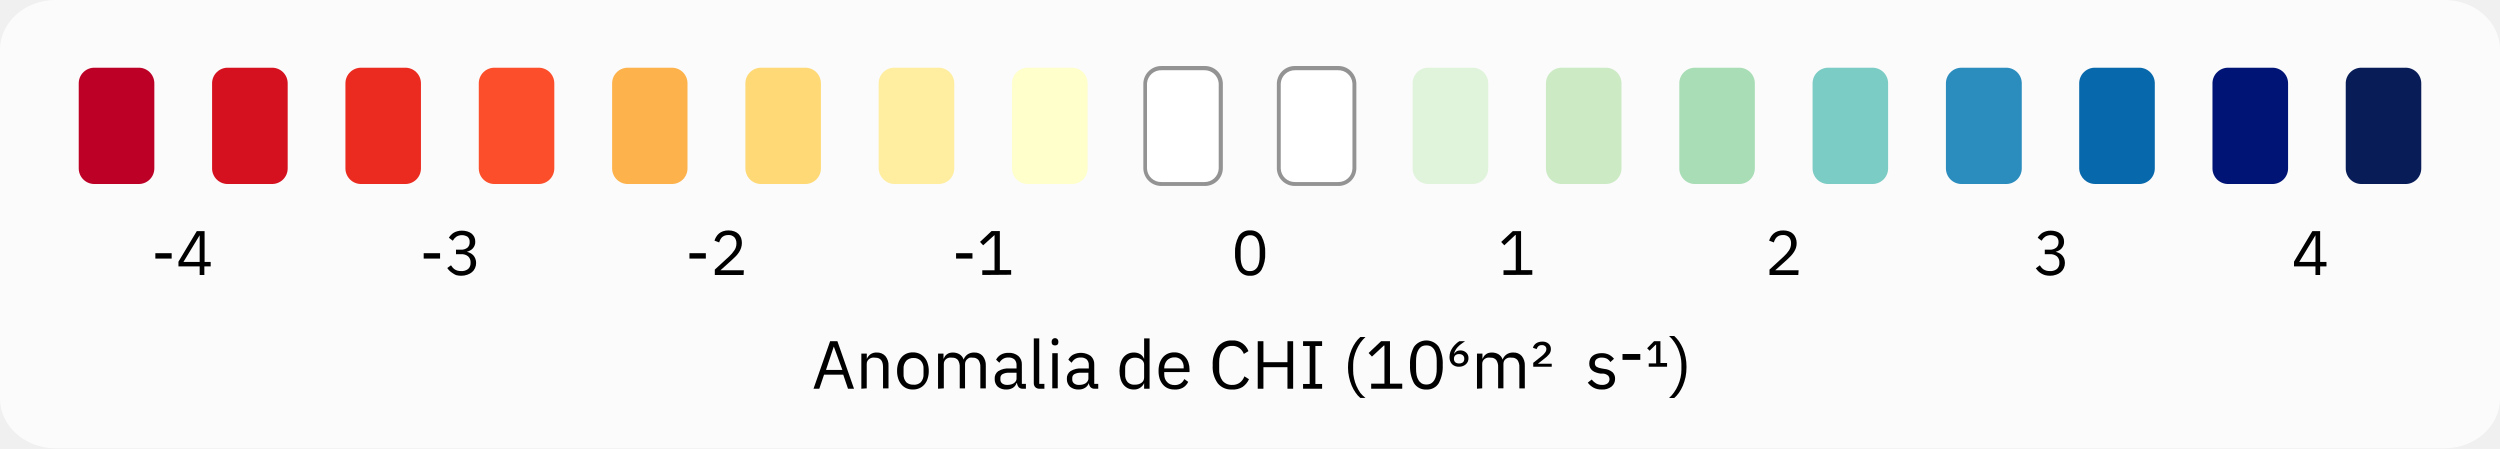
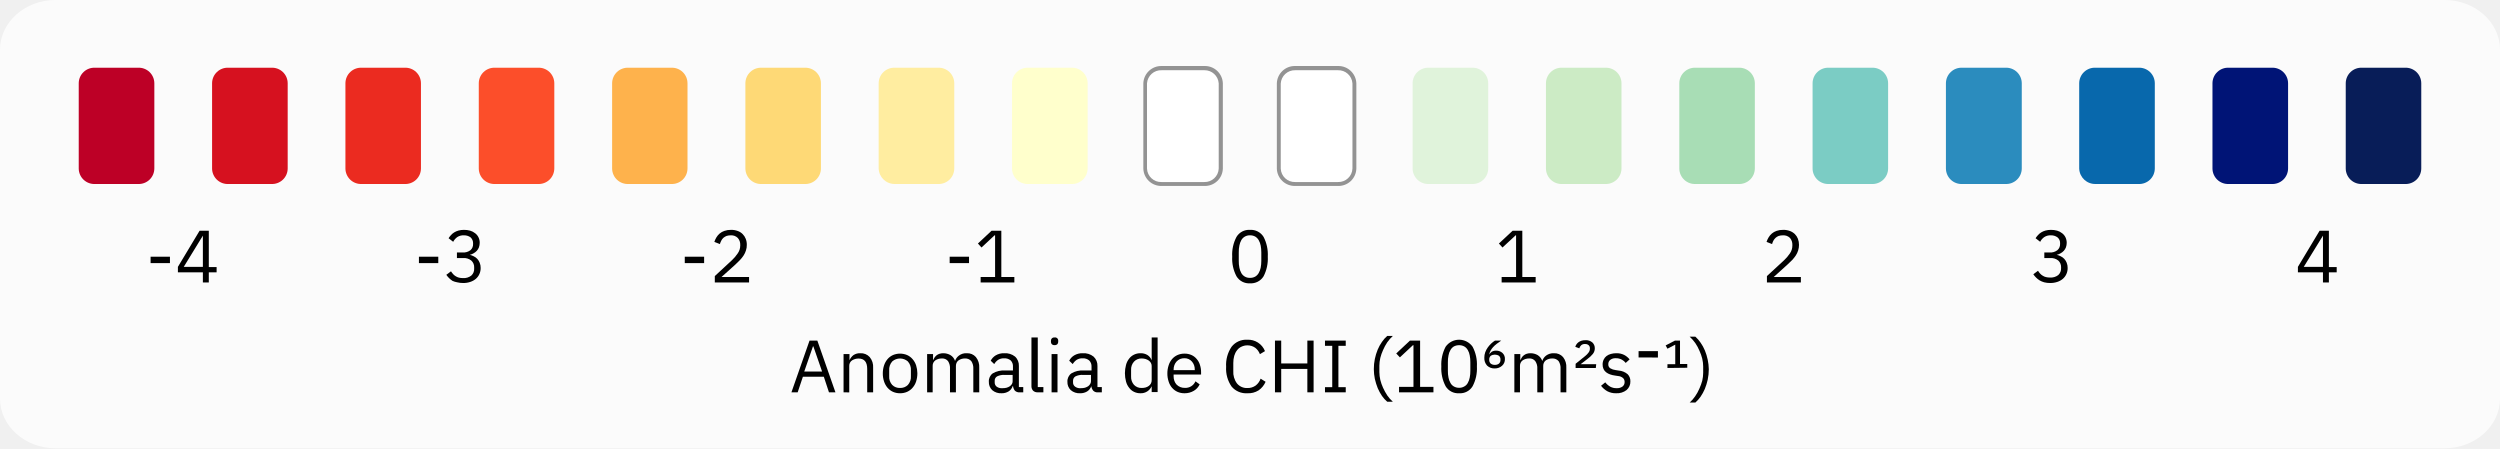
<svg xmlns="http://www.w3.org/2000/svg" id="Camada_1" data-name="Camada 1" viewBox="0 0 320.4 57.45">
-   <g style="opacity: 0.75">
-     <path d="M0,6.38C0,2.86,3.19,0,7.12,0H313.28c3.94,0,7.12,2.86,7.12,6.38V51.07c0,3.52-3.18,6.38-7.12,6.38H7.12C3.19,57.45,0,54.59,0,51.07Z" style="fill: #fff" />
+   <defs>
+     <style>.cls-1{opacity:0.75;}.cls-2{fill:#fff;}.cls-3{fill:#939393;}.cls-4{fill:#eb2b20;}.cls-5{fill:#d6111f;}.cls-6{fill:#bd0026;}.cls-7{fill:#0868ac;}.cls-8{fill:#001476;}.cls-9{fill:#081d58;}.cls-10{fill:#2b8cbe;}.cls-11{fill:#7bccc4;}.cls-12{fill:#a8ddb5;}.cls-13{fill:#ccebc5;}.cls-14{fill:#e0f3db;}.cls-15{fill:#ffc;}.cls-16{fill:#ffeda0;}.cls-17{fill:#fed976;}.cls-18{fill:#feb24c;}.cls-19{fill:#fc4e2a;}</style>
+   </defs>
+   <g class="cls-1">
+     <path class="cls-2" d="M0,6.38C0,2.86,3.19,0,7.12,0H313.28c3.94,0,7.12,2.86,7.12,6.38V51.07c0,3.52-3.18,6.38-7.12,6.38H7.12C3.19,57.45,0,54.59,0,51.07Z" />
  </g>
-   <g>
-     <path d="M54.3,33.14v-.69h2.1v.69Z" />
-     <path d="M59.05,32a1.26,1.26,0,0,0,.86-.26.88.88,0,0,0,.28-.67V31a.81.81,0,0,0-.27-.66,1.37,1.37,0,0,0-1.44,0,1.59,1.59,0,0,0-.45.51l-.5-.38a2,2,0,0,1,.25-.34,1.67,1.67,0,0,1,.82-.49,1.9,1.9,0,0,1,.6-.08,2.41,2.41,0,0,1,.67.09,1.66,1.66,0,0,1,.55.27,1.39,1.39,0,0,1,.36.44,1.33,1.33,0,0,1,.13.61,1.23,1.23,0,0,1-.31.86,1.17,1.17,0,0,1-.35.27,1.54,1.54,0,0,1-.42.17v0a2.32,2.32,0,0,1,.44.16,1.49,1.49,0,0,1,.38.28,1.29,1.29,0,0,1,.26.42,1.48,1.48,0,0,1,.11.57,1.59,1.59,0,0,1-.14.66,1.43,1.43,0,0,1-.39.52,1.82,1.82,0,0,1-.6.33,2.2,2.2,0,0,1-.78.13,2.57,2.57,0,0,1-.65-.08A2.2,2.2,0,0,1,58,35a2,2,0,0,1-.39-.3,2.34,2.34,0,0,1-.29-.35L57.8,34a2.26,2.26,0,0,0,.23.31,1.49,1.49,0,0,0,.27.23,1.6,1.6,0,0,0,.35.15,2,2,0,0,0,.45.05,1.31,1.31,0,0,0,.9-.27,1,1,0,0,0,.31-.77v-.07a1,1,0,0,0-.31-.77,1.26,1.26,0,0,0-.9-.28h-.66V32Z" />
-   </g>
-   <g>
-     <path d="M19.91,33.14v-.69H22v.69Z" />
-     <path d="M25.59,35.24v-1.1H22.87v-.6l2.35-3.92h1v3.95H27v.57h-.81v1.1Zm-2.08-1.67h2.08V30.15h0Z" />
-   </g>
-   <g>
-     <path d="M88.36,33.14v-.69h2.1v.69Z" />
-     <path d="M95.3,35.24H91.61v-.69l1.84-1.69a4.28,4.28,0,0,0,.66-.77,1.51,1.51,0,0,0,.27-.82v-.1a1.13,1.13,0,0,0-.26-.76,1,1,0,0,0-.78-.29,1.52,1.52,0,0,0-.45.07,1.27,1.27,0,0,0-.34.2,1.19,1.19,0,0,0-.23.31,2,2,0,0,0-.15.37l-.6-.23a1.94,1.94,0,0,1,.22-.49,1.57,1.57,0,0,1,.35-.42,1.63,1.63,0,0,1,.52-.29,1.93,1.93,0,0,1,.71-.11,2.07,2.07,0,0,1,.73.12,1.45,1.45,0,0,1,.54.33,1.51,1.51,0,0,1,.34.52,2.07,2.07,0,0,1,0,1.27,2.57,2.57,0,0,1-.25.53,3.56,3.56,0,0,1-.39.5c-.16.16-.32.32-.5.48l-1.51,1.36h3Z" />
-   </g>
-   <g>
-     <path d="M122.53,33.14v-.69h2.1v.69Z" />
-     <path d="M125.89,35.24v-.6h1.57V30.12h0L126,31.44,125.6,31l1.48-1.39h1.06v5h1.45v.6Z" />
-   </g>
-   <path d="M160.21,35.34a1.57,1.57,0,0,1-1.46-.77,4.12,4.12,0,0,1-.47-2.14,4.12,4.12,0,0,1,.47-2.14,1.56,1.56,0,0,1,1.46-.76,1.59,1.59,0,0,1,1.47.76,4.12,4.12,0,0,1,.47,2.14,4.12,4.12,0,0,1-.47,2.14A1.6,1.6,0,0,1,160.21,35.34Zm0-.6a1,1,0,0,0,.57-.14,1.15,1.15,0,0,0,.38-.38,2.27,2.27,0,0,0,.21-.59,4.14,4.14,0,0,0,.07-.74V32a4.14,4.14,0,0,0-.07-.74,2.27,2.27,0,0,0-.21-.59,1,1,0,0,0-.95-.52,1.11,1.11,0,0,0-.56.14,1.15,1.15,0,0,0-.38.38,2,2,0,0,0-.21.59A3.38,3.38,0,0,0,159,32v.92a3.38,3.38,0,0,0,.07.74,2,2,0,0,0,.21.59,1.15,1.15,0,0,0,.38.38A1,1,0,0,0,160.21,34.74Z" />
-   <path d="M192.69,35.24v-.6h1.57V30.12h-.06l-1.41,1.32-.4-.43,1.49-1.39h1.06v5h1.44v.6Z" />
-   <path d="M230.47,35.24h-3.69v-.69l1.84-1.69a4.28,4.28,0,0,0,.66-.77,1.58,1.58,0,0,0,.26-.82v-.1a1.08,1.08,0,0,0-.26-.76,1,1,0,0,0-.78-.29,1.52,1.52,0,0,0-.45.07,1.08,1.08,0,0,0-.33.2,1,1,0,0,0-.23.31,1.2,1.2,0,0,0-.15.37l-.61-.23a3.06,3.06,0,0,1,.22-.49,1.82,1.82,0,0,1,.36-.42,1.58,1.58,0,0,1,.51-.29,2,2,0,0,1,.72-.11,2.11,2.11,0,0,1,.73.12,1.38,1.38,0,0,1,.87.85,1.76,1.76,0,0,1,.12.66,2,2,0,0,1-.09.61,2.61,2.61,0,0,1-.26.53,3.56,3.56,0,0,1-.39.5c-.15.16-.32.32-.49.48l-1.52,1.36h3Z" />
-   <path d="M262.67,32a1.26,1.26,0,0,0,.86-.26.88.88,0,0,0,.29-.67V31a.82.82,0,0,0-.28-.66,1.37,1.37,0,0,0-1.44,0,1.59,1.59,0,0,0-.45.51l-.5-.38a2,2,0,0,1,.26-.34,1.62,1.62,0,0,1,.34-.29,2,2,0,0,1,.47-.2,1.92,1.92,0,0,1,.61-.08,2.39,2.39,0,0,1,.66.09,1.66,1.66,0,0,1,.55.27,1.39,1.39,0,0,1,.36.44,1.33,1.33,0,0,1,.13.61,1.23,1.23,0,0,1-.31.86,1.27,1.27,0,0,1-.34.27,1.75,1.75,0,0,1-.43.17v0a2.32,2.32,0,0,1,.44.16,1.49,1.49,0,0,1,.38.28,1.51,1.51,0,0,1,.27.42,1.7,1.7,0,0,1,.1.57,1.59,1.59,0,0,1-.14.66,1.43,1.43,0,0,1-.39.52,1.73,1.73,0,0,1-.6.33,2.2,2.2,0,0,1-.78.13,2.57,2.57,0,0,1-.65-.08,2.2,2.2,0,0,1-.49-.22,2,2,0,0,1-.39-.3,3.17,3.17,0,0,1-.29-.35l.51-.39a2.26,2.26,0,0,0,.23.31,1.49,1.49,0,0,0,.27.23,1.84,1.84,0,0,0,.35.15,2,2,0,0,0,.45.05,1.31,1.31,0,0,0,.9-.27,1,1,0,0,0,.31-.77v-.07a1,1,0,0,0-.31-.77,1.26,1.26,0,0,0-.9-.28h-.66V32Z" />
-   <path d="M296.75,35.24v-1.1H294v-.6l2.35-3.92h1v3.95h.81v.57h-.81v1.1Zm-2.08-1.67h2.08V30.15h0Z" />
-   <g>
-     <path d="M166,23.58h5.47a2,2,0,0,0,2.11-2V10.68a2,2,0,0,0-2.11-2H166a2,2,0,0,0-2.11,2V21.61A2,2,0,0,0,166,23.58Z" style="fill: #fff" />
-     <path d="M171.45,23.83H166a2.29,2.29,0,0,1-2.36-2.22V10.68A2.3,2.3,0,0,1,166,8.46h5.47a2.3,2.3,0,0,1,2.36,2.22V21.61A2.29,2.29,0,0,1,171.45,23.83ZM166,9a1.81,1.81,0,0,0-1.86,1.72V21.61A1.8,1.8,0,0,0,166,23.33h5.47a1.8,1.8,0,0,0,1.86-1.72V10.68A1.81,1.81,0,0,0,171.45,9Z" style="fill: #939393" />
-   </g>
-   <path d="M46.38,23.58h5.46a2,2,0,0,0,2.11-2V10.68a2,2,0,0,0-2.11-2H46.38a2,2,0,0,0-2.11,2V21.61A2,2,0,0,0,46.38,23.58Z" style="fill: #eb2b20" />
-   <path d="M29.29,23.58h5.47a2,2,0,0,0,2.11-2V10.68a2,2,0,0,0-2.11-2H29.29a2,2,0,0,0-2.11,2V21.61A2,2,0,0,0,29.29,23.58Z" style="fill: #d6111f" />
-   <path d="M12.2,23.58h5.47a2,2,0,0,0,2.11-2V10.68a2,2,0,0,0-2.11-2H12.2a2,2,0,0,0-2.11,2V21.61A2,2,0,0,0,12.2,23.58Z" style="fill: #bd0026" />
-   <path d="M268.58,23.58h5.47a2,2,0,0,0,2.11-2V10.68a2,2,0,0,0-2.11-2h-5.47a2,2,0,0,0-2.11,2V21.61A2.05,2.05,0,0,0,268.58,23.58Z" style="fill: #0868ac" />
-   <path d="M285.66,23.58h5.47a2,2,0,0,0,2.11-2V10.68a2,2,0,0,0-2.11-2h-5.47a2,2,0,0,0-2.11,2V21.61A2,2,0,0,0,285.66,23.58Z" style="fill: #001476" />
-   <path d="M302.74,23.58h5.46a2,2,0,0,0,2.11-2V10.68a2,2,0,0,0-2.11-2h-5.46a2,2,0,0,0-2.11,2V21.61A2,2,0,0,0,302.74,23.58Z" style="fill: #081d58" />
-   <path d="M251.5,23.58H257a2,2,0,0,0,2.11-2V10.68a2,2,0,0,0-2.11-2H251.5a2,2,0,0,0-2.11,2V21.61A2,2,0,0,0,251.5,23.58Z" style="fill: #2b8cbe" />
-   <path d="M234.41,23.58h5.46a2,2,0,0,0,2.11-2V10.68a2,2,0,0,0-2.11-2h-5.46a2,2,0,0,0-2.11,2V21.61A2,2,0,0,0,234.41,23.58Z" style="fill: #7bccc4" />
-   <path d="M217.33,23.58h5.46a2,2,0,0,0,2.11-2V10.68a2,2,0,0,0-2.11-2h-5.46a2,2,0,0,0-2.11,2V21.61A2,2,0,0,0,217.33,23.58Z" style="fill: #a8ddb5" />
-   <path d="M200.24,23.58h5.47a2,2,0,0,0,2.1-2V10.68a2,2,0,0,0-2.1-2h-5.47a2,2,0,0,0-2.11,2V21.61A2,2,0,0,0,200.24,23.58Z" style="fill: #ccebc5" />
-   <path d="M183.15,23.58h5.47a2,2,0,0,0,2.11-2V10.68a2,2,0,0,0-2.11-2h-5.47a2,2,0,0,0-2.11,2V21.61A2,2,0,0,0,183.15,23.58Z" style="fill: #e0f3db" />
-   <g>
-     <path d="M148.89,23.58h5.47a2,2,0,0,0,2.11-2V10.68a2,2,0,0,0-2.11-2h-5.47a2,2,0,0,0-2.11,2V21.61A2.05,2.05,0,0,0,148.89,23.58Z" style="fill: #fff" />
-     <path d="M154.36,23.83h-5.47a2.29,2.29,0,0,1-2.36-2.22V10.68a2.3,2.3,0,0,1,2.36-2.22h5.47a2.3,2.3,0,0,1,2.36,2.22V21.61A2.29,2.29,0,0,1,154.36,23.83ZM148.89,9A1.81,1.81,0,0,0,147,10.68V21.61a1.8,1.8,0,0,0,1.86,1.72h5.47a1.8,1.8,0,0,0,1.86-1.72V10.68A1.81,1.81,0,0,0,154.36,9Z" style="fill: #939393" />
-   </g>
-   <path d="M131.81,23.58h5.47a2,2,0,0,0,2.11-2V10.68a2,2,0,0,0-2.11-2h-5.47a2,2,0,0,0-2.11,2V21.61A2,2,0,0,0,131.81,23.58Z" style="fill: #ffc" />
-   <path d="M114.72,23.58h5.47a2,2,0,0,0,2.11-2V10.68a2,2,0,0,0-2.11-2h-5.47a2,2,0,0,0-2.11,2V21.61A2.05,2.05,0,0,0,114.72,23.58Z" style="fill: #ffeda0" />
-   <path d="M97.63,23.58h5.47a2,2,0,0,0,2.11-2V10.68a2,2,0,0,0-2.11-2H97.63a2,2,0,0,0-2.1,2V21.61A2,2,0,0,0,97.63,23.58Z" style="fill: #fed976" />
-   <path d="M80.55,23.58H86a2,2,0,0,0,2.11-2V10.68a2,2,0,0,0-2.11-2H80.55a2,2,0,0,0-2.1,2V21.61A2,2,0,0,0,80.55,23.58Z" style="fill: #feb24c" />
-   <path d="M63.47,23.58h5.46a2,2,0,0,0,2.11-2V10.68a2,2,0,0,0-2.11-2H63.47a2,2,0,0,0-2.11,2V21.61A2,2,0,0,0,63.47,23.58Z" style="fill: #fc4e2a" />
-   <g>
-     <path d="M108.68,49.82l-.61-1.8h-2.46l-.61,1.8h-.74l2.13-6.09h.93l2.13,6.09Zm-1.82-5.41h0l-1,3h2.1Z" />
-     <path d="M110.39,49.82v-4.5h.7V46h0a1.49,1.49,0,0,1,.47-.6,1.31,1.31,0,0,1,.8-.22,1.42,1.42,0,0,1,1.11.45,1.8,1.8,0,0,1,.4,1.26v2.89h-.7V47.05c0-.81-.34-1.21-1-1.21a1.33,1.33,0,0,0-.4,0,1,1,0,0,0-.35.15.8.8,0,0,0-.25.27.79.79,0,0,0-.09.38v3.13Z" />
-     <path d="M117,49.92a2,2,0,0,1-.83-.16,1.77,1.77,0,0,1-.64-.48,2.12,2.12,0,0,1-.41-.74,3,3,0,0,1-.15-1,3,3,0,0,1,.15-1,2.12,2.12,0,0,1,.41-.74,1.77,1.77,0,0,1,.64-.48,2,2,0,0,1,.83-.16,2,2,0,0,1,.82.16,1.81,1.81,0,0,1,.65.48,2,2,0,0,1,.41.74,3,3,0,0,1,.15,1,3,3,0,0,1-.15,1,2,2,0,0,1-.41.74,1.81,1.81,0,0,1-.65.48A2,2,0,0,1,117,49.92Zm0-.62A1.25,1.25,0,0,0,118,49a1.44,1.44,0,0,0,.36-1.07v-.64a1.44,1.44,0,0,0-.36-1.07,1.25,1.25,0,0,0-.92-.34,1.26,1.26,0,0,0-.92.34,1.44,1.44,0,0,0-.36,1.07v.64a1.44,1.44,0,0,0,.36,1.07A1.26,1.26,0,0,0,117,49.3Z" />
-     <path d="M120.22,49.82v-4.5h.7V46h0a3.24,3.24,0,0,1,.17-.32,1,1,0,0,1,.25-.26,1,1,0,0,1,.33-.18,1.56,1.56,0,0,1,.46-.06,1.67,1.67,0,0,1,.82.21,1.25,1.25,0,0,1,.55.69h0a1.39,1.39,0,0,1,.46-.63,1.41,1.41,0,0,1,.91-.27,1.35,1.35,0,0,1,1.08.45,1.85,1.85,0,0,1,.39,1.26v2.89h-.7V47.05a1.47,1.47,0,0,0-.24-.91.88.88,0,0,0-.75-.3,1.23,1.23,0,0,0-.39,0A1,1,0,0,0,124,46a.74.74,0,0,0-.23.27.79.79,0,0,0-.09.38v3.13H123V47.05a1.55,1.55,0,0,0-.23-.91.89.89,0,0,0-.74-.3,1.33,1.33,0,0,0-.4,0,1,1,0,0,0-.34.15.88.88,0,0,0-.24.27.79.79,0,0,0-.09.38v3.13Z" />
-     <path d="M131.1,49.82a.68.68,0,0,1-.56-.21,1.06,1.06,0,0,1-.21-.52h-.05a1.09,1.09,0,0,1-.48.62,1.53,1.53,0,0,1-.81.21,1.62,1.62,0,0,1-1.12-.36,1.32,1.32,0,0,1-.39-1,1.12,1.12,0,0,1,.46-1,2.48,2.48,0,0,1,1.46-.34h.88V46.8a1,1,0,0,0-.26-.73,1.1,1.1,0,0,0-.8-.25,1.21,1.21,0,0,0-.68.18,1.36,1.36,0,0,0-.46.49l-.42-.39a1.58,1.58,0,0,1,.58-.63,1.88,1.88,0,0,1,1-.25,1.84,1.84,0,0,1,1.27.4,1.39,1.39,0,0,1,.45,1.11V49.2h.52v.62Zm-2-.49a1.86,1.86,0,0,0,.48-.06,1.26,1.26,0,0,0,.37-.17.91.91,0,0,0,.25-.27.57.57,0,0,0,.08-.32v-.74h-.92a1.68,1.68,0,0,0-.88.18.55.55,0,0,0-.27.5v.18a.61.61,0,0,0,.24.52A1.07,1.07,0,0,0,129.1,49.33Z" />
-     <path d="M133.23,49.82a.73.73,0,0,1-.55-.2.74.74,0,0,1-.19-.52V43.37h.7V49.2h.66v.62Z" />
-     <path d="M135.21,44.27a.45.45,0,0,1-.33-.11.46.46,0,0,1-.1-.29v-.11a.43.43,0,1,1,.86,0v.11a.46.46,0,0,1-.1.29A.45.45,0,0,1,135.21,44.27Zm-.35,1h.7v4.5h-.7Z" />
-     <path d="M140.31,49.82a.68.68,0,0,1-.56-.21,1,1,0,0,1-.21-.52h0a1.1,1.1,0,0,1-.49.62,1.48,1.48,0,0,1-.81.21,1.61,1.61,0,0,1-1.11-.36,1.32,1.32,0,0,1-.4-1,1.13,1.13,0,0,1,.47-1,2.46,2.46,0,0,1,1.45-.34h.89V46.8a1,1,0,0,0-.26-.73,1.1,1.1,0,0,0-.8-.25,1.24,1.24,0,0,0-.69.18,1.42,1.42,0,0,0-.45.49l-.42-.39a1.51,1.51,0,0,1,.58-.63,2.21,2.21,0,0,1,2.29.15,1.39,1.39,0,0,1,.45,1.11V49.2h.51v.62Zm-2-.49a1.86,1.86,0,0,0,.48-.06,1.26,1.26,0,0,0,.37-.17.87.87,0,0,0,.24-.27.57.57,0,0,0,.09-.32v-.74h-.92a1.65,1.65,0,0,0-.88.18.55.55,0,0,0-.27.5v.18a.61.61,0,0,0,.24.52A1,1,0,0,0,138.31,49.33Z" />
-     <path d="M146.63,49.1h0a1.38,1.38,0,0,1-1.32.82,1.73,1.73,0,0,1-.76-.16,1.74,1.74,0,0,1-.58-.47,2.13,2.13,0,0,1-.36-.74,3.76,3.76,0,0,1,0-2,2.13,2.13,0,0,1,.36-.74,1.74,1.74,0,0,1,.58-.47,1.73,1.73,0,0,1,.76-.16,1.52,1.52,0,0,1,.81.2,1.27,1.27,0,0,1,.51.62h0V43.37h.7v6.45h-.7Zm-1.16.2a1.63,1.63,0,0,0,.45-.06,1.06,1.06,0,0,0,.37-.18.75.75,0,0,0,.25-.28.87.87,0,0,0,.09-.4V46.7a.67.67,0,0,0-.09-.34.83.83,0,0,0-.25-.28,1.28,1.28,0,0,0-.37-.18,1.63,1.63,0,0,0-.45-.06,1.2,1.2,0,0,0-.93.37,1.38,1.38,0,0,0-.34,1V48a1.35,1.35,0,0,0,.34,1A1.2,1.2,0,0,0,145.47,49.3Z" />
-     <path d="M150.5,49.92a2,2,0,0,1-.83-.16,1.77,1.77,0,0,1-.64-.48,2.29,2.29,0,0,1-.41-.74,3.24,3.24,0,0,1-.14-1,3.29,3.29,0,0,1,.14-1,2.29,2.29,0,0,1,.41-.74,1.77,1.77,0,0,1,.64-.48,2,2,0,0,1,.83-.16,1.86,1.86,0,0,1,.81.16,1.64,1.64,0,0,1,.61.46,1.94,1.94,0,0,1,.39.69,2.71,2.71,0,0,1,.14.88v.33h-3.24V48a1.51,1.51,0,0,0,.09.53,1.26,1.26,0,0,0,.27.43,1.22,1.22,0,0,0,.41.29,1.48,1.48,0,0,0,.57.1,1.38,1.38,0,0,0,.74-.19,1.33,1.33,0,0,0,.49-.58l.5.36a1.69,1.69,0,0,1-.68.75A2,2,0,0,1,150.5,49.92Zm0-4.12a1.27,1.27,0,0,0-.52.1,1.3,1.3,0,0,0-.41.28,1.34,1.34,0,0,0-.26.43,1.4,1.4,0,0,0-.1.54v.06h2.49v-.09a1.37,1.37,0,0,0-.33-1A1.12,1.12,0,0,0,150.5,45.8Z" />
-     <path d="M157.87,49.92a2.18,2.18,0,0,1-1.8-.79,3.58,3.58,0,0,1-.65-2.32,3.77,3.77,0,0,1,.65-2.36,2.15,2.15,0,0,1,1.8-.82A2.1,2.1,0,0,1,160,45l-.59.36a1.69,1.69,0,0,0-.56-.75,1.5,1.5,0,0,0-.94-.28,1.56,1.56,0,0,0-.7.14,1.35,1.35,0,0,0-.52.43,1.74,1.74,0,0,0-.33.65,2.89,2.89,0,0,0-.11.86v.91a2.29,2.29,0,0,0,.43,1.48,1.51,1.51,0,0,0,1.23.53,1.57,1.57,0,0,0,1-.3,1.73,1.73,0,0,0,.57-.8l.59.37a2.44,2.44,0,0,1-.83,1A2.32,2.32,0,0,1,157.87,49.92Z" />
-     <path d="M165,47.06h-3.08v2.76h-.73V43.73h.73v2.69H165V43.73h.73v6.09H165Z" />
-     <path d="M167,49.82v-.61h.85V44.34H167v-.61h2.44v.61h-.86v4.87h.86v.61Z" />
-     <path d="M172.76,47.1a5.8,5.8,0,0,1,.46-2.3,5,5,0,0,1,.5-.91,3.87,3.87,0,0,1,.62-.7H175a4.79,4.79,0,0,0-.66.75,5.59,5.59,0,0,0-.81,1.85,3.94,3.94,0,0,0-.11.94v.75a3.91,3.91,0,0,0,.11,1,4.71,4.71,0,0,0,.32,1,5.51,5.51,0,0,0,.5.89A4.18,4.18,0,0,0,175,51h-.66a3.13,3.13,0,0,1-.61-.68,4.65,4.65,0,0,1-.5-.91,5.9,5.9,0,0,1-.34-1.1A5.43,5.43,0,0,1,172.76,47.1Z" />
-     <path d="M175.73,49.82v-.65h1.7V44.28h-.07l-1.53,1.42-.43-.46L177,43.73h1.14v5.44h1.57v.65Z" />
-     <path d="M182.81,49.92a1.74,1.74,0,0,1-1.6-.82,4.57,4.57,0,0,1-.5-2.32,4.52,4.52,0,0,1,.5-2.32,1.95,1.95,0,0,1,3.19,0,4.52,4.52,0,0,1,.5,2.32,4.57,4.57,0,0,1-.5,2.32A1.73,1.73,0,0,1,182.81,49.92Zm0-.64a1.2,1.2,0,0,0,.61-.15,1.27,1.27,0,0,0,.41-.42,2.23,2.23,0,0,0,.23-.63,4,4,0,0,0,.07-.81v-1a4.14,4.14,0,0,0-.07-.81,2.23,2.23,0,0,0-.23-.63,1.27,1.27,0,0,0-.41-.42,1.2,1.2,0,0,0-.61-.14,1.21,1.21,0,0,0-.62.14,1.16,1.16,0,0,0-.4.42,2,2,0,0,0-.24.63,5.09,5.09,0,0,0-.07.81v1a4.89,4.89,0,0,0,.07.81,2,2,0,0,0,.24.63,1.16,1.16,0,0,0,.4.42A1.21,1.21,0,0,0,182.81,49.28Z" />
-     <path d="M187,47a1.22,1.22,0,0,1-.91-.33,1.3,1.3,0,0,1-.32-.92,2.08,2.08,0,0,1,.11-.66,2.73,2.73,0,0,1,.3-.56,3,3,0,0,1,.41-.46,2.26,2.26,0,0,1,.44-.34h.73q-.31.21-.54.39a3,3,0,0,0-.41.37,1.81,1.81,0,0,0-.29.41,1.76,1.76,0,0,0-.18.47h0a1.3,1.3,0,0,1,.3-.32.89.89,0,0,1,.52-.14,1.05,1.05,0,0,1,.74.27.91.91,0,0,1,.3.72,1,1,0,0,1-.34.79A1.28,1.28,0,0,1,187,47Zm0-.42a.78.78,0,0,0,.48-.14.56.56,0,0,0,.18-.46v0a.55.55,0,0,0-.18-.45.73.73,0,0,0-.48-.15.71.71,0,0,0-.48.15.55.55,0,0,0-.18.45v0a.56.56,0,0,0,.18.46A.76.76,0,0,0,187,46.58Z" />
-     <path d="M189.29,49.82v-4.5h.7V46h0l.18-.32a1,1,0,0,1,.25-.26,1,1,0,0,1,.33-.18,1.56,1.56,0,0,1,.46-.06,1.67,1.67,0,0,1,.82.21,1.25,1.25,0,0,1,.55.69h0a1.39,1.39,0,0,1,.46-.63,1.41,1.41,0,0,1,.91-.27,1.35,1.35,0,0,1,1.08.45,1.85,1.85,0,0,1,.39,1.26v2.89h-.7V47.05a1.47,1.47,0,0,0-.24-.91.88.88,0,0,0-.75-.3,1.23,1.23,0,0,0-.39,0,1,1,0,0,0-.34.15.88.88,0,0,0-.24.27.92.92,0,0,0-.08.38v3.13H192V47.05a1.47,1.47,0,0,0-.24-.91.86.86,0,0,0-.73-.3,1.33,1.33,0,0,0-.4,0,1,1,0,0,0-.34.15.88.88,0,0,0-.24.27.79.79,0,0,0-.09.38v3.13Z" />
-     <path d="M198.87,47H196.5v-.5l1.14-.91a2.14,2.14,0,0,0,.39-.42.71.71,0,0,0,.15-.44v0a.46.46,0,0,0-.15-.36.57.57,0,0,0-.42-.14.64.64,0,0,0-.46.15,1,1,0,0,0-.22.36l-.47-.17a1,1,0,0,1,.14-.3.94.94,0,0,1,.24-.25,1.08,1.08,0,0,1,.34-.17,1.37,1.37,0,0,1,.47-.07,1.14,1.14,0,0,1,.82.27.88.88,0,0,1,.29.68,1,1,0,0,1-.23.67,3,3,0,0,1-.6.56l-.84.66h1.78Z" />
-     <path d="M205.27,49.92a2.09,2.09,0,0,1-1.05-.24,2.33,2.33,0,0,1-.73-.64l.5-.4a2,2,0,0,0,.58.51,1.54,1.54,0,0,0,.75.18,1.12,1.12,0,0,0,.7-.19.7.7,0,0,0,.08-1,1.12,1.12,0,0,0-.62-.26l-.36,0a2.38,2.38,0,0,1-.57-.14,1.54,1.54,0,0,1-.46-.24,1.15,1.15,0,0,1-.31-.38,1.27,1.27,0,0,1-.1-.54,1.34,1.34,0,0,1,.12-.58,1.2,1.2,0,0,1,.33-.41,1.52,1.52,0,0,1,.51-.25,2.2,2.2,0,0,1,.64-.08,2,2,0,0,1,.92.19,2.05,2.05,0,0,1,.65.53l-.46.42A1.39,1.39,0,0,0,206,46a1.42,1.42,0,0,0-.72-.17,1,1,0,0,0-.66.19.61.61,0,0,0-.22.51.53.53,0,0,0,.22.48,1.71,1.71,0,0,0,.64.21l.35.06a1.84,1.84,0,0,1,1.06.43,1.13,1.13,0,0,1,.32.83,1.26,1.26,0,0,1-.45,1A1.82,1.82,0,0,1,205.27,49.92Z" />
-     <path d="M207.94,46.12v-.75h2.28v.75Z" />
-     <path d="M211.3,47v-.43h.95V44.18h-.06l-.78.77-.31-.32.88-.9h.82v2.79h.85V47Z" />
-     <path d="M216.14,47.1a6.08,6.08,0,0,1-.12,1.22,6.75,6.75,0,0,1-.34,1.1,5.23,5.23,0,0,1-.5.91,3.75,3.75,0,0,1-.61.68h-.67a3.81,3.81,0,0,0,.65-.73,4.84,4.84,0,0,0,.5-.89,5.44,5.44,0,0,0,.33-1,4.47,4.47,0,0,0,.11-1v-.75a4.53,4.53,0,0,0-.11-.94,7.2,7.2,0,0,0-.32-1,5.2,5.2,0,0,0-.5-.89,3.94,3.94,0,0,0-.66-.75h.67a4.29,4.29,0,0,1,.62.7,5.63,5.63,0,0,1,.5.91,6,6,0,0,1,.45,2.3Z" />
-   </g>
+   <path class="cls-2" d="M166,23.58h5.47a2,2,0,0,0,2.11-2V10.68a2,2,0,0,0-2.11-2H166a2,2,0,0,0-2.11,2V21.61A2,2,0,0,0,166,23.58Z" />
+   <path class="cls-3" d="M171.45,23.83H166a2.29,2.29,0,0,1-2.36-2.22V10.68A2.3,2.3,0,0,1,166,8.46h5.47a2.3,2.3,0,0,1,2.36,2.22V21.61A2.29,2.29,0,0,1,171.45,23.83ZM166,9a1.81,1.81,0,0,0-1.86,1.72V21.61A1.8,1.8,0,0,0,166,23.33h5.47a1.8,1.8,0,0,0,1.86-1.72V10.68A1.81,1.81,0,0,0,171.45,9Z" />
+   <path class="cls-4" d="M46.38,23.58h5.46a2,2,0,0,0,2.11-2V10.68a2,2,0,0,0-2.11-2H46.38a2,2,0,0,0-2.11,2V21.61A2,2,0,0,0,46.38,23.58Z" />
+   <path class="cls-5" d="M29.29,23.58h5.47a2,2,0,0,0,2.11-2V10.68a2,2,0,0,0-2.11-2H29.29a2,2,0,0,0-2.11,2V21.61A2,2,0,0,0,29.29,23.58Z" />
+   <path class="cls-6" d="M12.2,23.58h5.47a2,2,0,0,0,2.11-2V10.68a2,2,0,0,0-2.11-2H12.2a2,2,0,0,0-2.11,2V21.61A2,2,0,0,0,12.2,23.58Z" />
+   <path class="cls-7" d="M268.58,23.58h5.47a2,2,0,0,0,2.11-2V10.68a2,2,0,0,0-2.11-2h-5.47a2,2,0,0,0-2.11,2V21.61A2.05,2.05,0,0,0,268.58,23.58Z" />
+   <path class="cls-8" d="M285.66,23.58h5.47a2,2,0,0,0,2.11-2V10.68a2,2,0,0,0-2.11-2h-5.47a2,2,0,0,0-2.11,2V21.61A2,2,0,0,0,285.66,23.58Z" />
+   <path class="cls-9" d="M302.74,23.58h5.46a2,2,0,0,0,2.11-2V10.68a2,2,0,0,0-2.11-2h-5.46a2,2,0,0,0-2.11,2V21.61A2,2,0,0,0,302.74,23.58Z" />
+   <path class="cls-10" d="M251.5,23.58H257a2,2,0,0,0,2.11-2V10.68a2,2,0,0,0-2.11-2H251.5a2,2,0,0,0-2.11,2V21.61A2,2,0,0,0,251.5,23.58Z" />
+   <path class="cls-11" d="M234.41,23.58h5.46a2,2,0,0,0,2.11-2V10.68a2,2,0,0,0-2.11-2h-5.46a2,2,0,0,0-2.11,2V21.61A2,2,0,0,0,234.41,23.58Z" />
+   <path class="cls-12" d="M217.33,23.58h5.46a2,2,0,0,0,2.11-2V10.68a2,2,0,0,0-2.11-2h-5.46a2,2,0,0,0-2.11,2V21.61A2,2,0,0,0,217.33,23.58Z" />
+   <path class="cls-13" d="M200.24,23.58h5.47a2,2,0,0,0,2.1-2V10.68a2,2,0,0,0-2.1-2h-5.47a2,2,0,0,0-2.11,2V21.61A2,2,0,0,0,200.24,23.58Z" />
+   <path class="cls-14" d="M183.15,23.58h5.47a2,2,0,0,0,2.11-2V10.68a2,2,0,0,0-2.11-2h-5.47a2,2,0,0,0-2.11,2V21.61A2,2,0,0,0,183.15,23.58Z" />
+   <path class="cls-2" d="M148.89,23.58h5.47a2,2,0,0,0,2.11-2V10.68a2,2,0,0,0-2.11-2h-5.47a2,2,0,0,0-2.11,2V21.61A2.05,2.05,0,0,0,148.89,23.58Z" />
+   <path class="cls-3" d="M154.36,23.83h-5.47a2.29,2.29,0,0,1-2.36-2.22V10.68a2.3,2.3,0,0,1,2.36-2.22h5.47a2.3,2.3,0,0,1,2.36,2.22V21.61A2.29,2.29,0,0,1,154.36,23.83ZM148.89,9A1.81,1.81,0,0,0,147,10.68V21.61a1.8,1.8,0,0,0,1.86,1.72h5.47a1.8,1.8,0,0,0,1.86-1.72V10.68A1.81,1.81,0,0,0,154.36,9Z" />
+   <path class="cls-15" d="M131.81,23.58h5.47a2,2,0,0,0,2.11-2V10.68a2,2,0,0,0-2.11-2h-5.47a2,2,0,0,0-2.11,2V21.61A2,2,0,0,0,131.81,23.58Z" />
+   <path class="cls-16" d="M114.72,23.58h5.47a2,2,0,0,0,2.11-2V10.68a2,2,0,0,0-2.11-2h-5.47a2,2,0,0,0-2.11,2V21.61A2.05,2.05,0,0,0,114.72,23.58Z" />
+   <path class="cls-17" d="M97.63,23.58h5.47a2,2,0,0,0,2.11-2V10.68a2,2,0,0,0-2.11-2H97.63a2,2,0,0,0-2.1,2V21.61A2,2,0,0,0,97.63,23.58Z" />
+   <path class="cls-18" d="M80.55,23.58H86a2,2,0,0,0,2.11-2V10.68a2,2,0,0,0-2.11-2H80.55a2,2,0,0,0-2.1,2V21.61A2,2,0,0,0,80.55,23.58Z" />
+   <path class="cls-19" d="M63.47,23.58h5.46a2,2,0,0,0,2.11-2V10.68a2,2,0,0,0-2.11-2H63.47a2,2,0,0,0-2.11,2V21.61A2,2,0,0,0,63.47,23.58Z" />
+   <path d="M53.69,33.72V32.9h2.48v.82Z" />
+   <path d="M59.3,32.36a1.51,1.51,0,0,0,1-.3,1,1,0,0,0,.33-.79V31.2a1,1,0,0,0-.32-.78,1.38,1.38,0,0,0-.86-.26,1.42,1.42,0,0,0-.84.22,1.67,1.67,0,0,0-.53.61l-.59-.46a2.55,2.55,0,0,1,.3-.39,1.76,1.76,0,0,1,.41-.35,2.13,2.13,0,0,1,.55-.24,2.6,2.6,0,0,1,.71-.09,2.85,2.85,0,0,1,.79.1,1.85,1.85,0,0,1,.64.33,1.45,1.45,0,0,1,.43.52,1.51,1.51,0,0,1,.16.71,1.76,1.76,0,0,1-.1.58,1.48,1.48,0,0,1-.27.44,1.62,1.62,0,0,1-.41.32,1.74,1.74,0,0,1-.49.2v0a2,2,0,0,1,.51.19,1.45,1.45,0,0,1,.45.33,1.57,1.57,0,0,1,.31.5,1.69,1.69,0,0,1,.12.66,1.81,1.81,0,0,1-.16.78,1.76,1.76,0,0,1-.46.62,2.11,2.11,0,0,1-.71.39,2.69,2.69,0,0,1-.92.14,2.93,2.93,0,0,1-.76-.09A2.44,2.44,0,0,1,58,36a2.73,2.73,0,0,1-.45-.36,2.79,2.79,0,0,1-.35-.42l.6-.45a2.42,2.42,0,0,0,.27.36,1.4,1.4,0,0,0,.33.27,1.38,1.38,0,0,0,.41.18,2.09,2.09,0,0,0,.53.06,1.56,1.56,0,0,0,1.06-.32,1.13,1.13,0,0,0,.37-.91V34.3a1.13,1.13,0,0,0-.37-.91,1.51,1.51,0,0,0-1.06-.32h-.78v-.71Z" />
+   <path d="M19.3,33.72V32.9h2.48v.82Z" />
+   <path d="M26,36.2V34.9h-3.2v-.7l2.78-4.63h1.18v4.66h1v.67h-1v1.3Zm-2.45-2H26v-4h0Z" />
+   <path d="M87.76,33.72V32.9h2.48v.82Z" />
+   <path d="M96,36.2H91.61v-.82l2.16-2a5,5,0,0,0,.78-.91,1.75,1.75,0,0,0,.32-1V31.4a1.28,1.28,0,0,0-.31-.9,1.16,1.16,0,0,0-.92-.34,1.69,1.69,0,0,0-.53.08,1.47,1.47,0,0,0-.4.24,1.22,1.22,0,0,0-.27.36,2.53,2.53,0,0,0-.18.44L91.55,31a2.88,2.88,0,0,1,.26-.57,2,2,0,0,1,.42-.5,1.89,1.89,0,0,1,.61-.34,2.39,2.39,0,0,1,.84-.13,2.32,2.32,0,0,1,.86.14,1.66,1.66,0,0,1,.64.4,1.73,1.73,0,0,1,.39.6,2,2,0,0,1,.14.78,2.09,2.09,0,0,1-.11.72,2.5,2.5,0,0,1-.3.64,3.89,3.89,0,0,1-.46.58c-.18.19-.37.38-.58.57L92.47,35.5H96Z" />
+   <path d="M121.71,33.72V32.9h2.48v.82Z" />
+   <path d="M125.68,36.2v-.7h1.85V30.16h-.07l-1.67,1.56-.46-.51,1.75-1.64h1.25V35.5H130v.7Z" />
+   <path d="M160.2,36.31a1.87,1.87,0,0,1-1.73-.9,4.81,4.81,0,0,1-.55-2.52,4.82,4.82,0,0,1,.55-2.53,1.87,1.87,0,0,1,1.73-.9,1.9,1.9,0,0,1,1.74.9,4.93,4.93,0,0,1,.54,2.53,4.91,4.91,0,0,1-.54,2.52A1.9,1.9,0,0,1,160.2,36.31Zm0-.7a1.3,1.3,0,0,0,.67-.16,1.27,1.27,0,0,0,.44-.45,2.36,2.36,0,0,0,.26-.69,4.82,4.82,0,0,0,.08-.89V32.35a4.63,4.63,0,0,0-.08-.88,2.32,2.32,0,0,0-.26-.7,1.27,1.27,0,0,0-.44-.45,1.3,1.3,0,0,0-.67-.16,1.24,1.24,0,0,0-.66.16,1.21,1.21,0,0,0-.45.45,2.31,2.31,0,0,0-.25.7,3.94,3.94,0,0,0-.08.88v1.07a4.09,4.09,0,0,0,.08.89,2.35,2.35,0,0,0,.25.69,1.21,1.21,0,0,0,.45.45A1.24,1.24,0,0,0,160.2,35.61Z" />
+   <path d="M192.45,36.2v-.7h1.85V30.16h-.06l-1.68,1.56-.46-.51,1.76-1.64h1.24V35.5h1.71v.7Z" />
+   <path d="M230.8,36.2h-4.35v-.82l2.17-2a5,5,0,0,0,.78-.91,1.74,1.74,0,0,0,.31-1V31.4a1.32,1.32,0,0,0-.3-.9,1.17,1.17,0,0,0-.92-.34,1.75,1.75,0,0,0-.54.08,1.28,1.28,0,0,0-.39.24,1.45,1.45,0,0,0-.28.36,1.92,1.92,0,0,0-.17.44L226.4,31a2.88,2.88,0,0,1,.26-.57,2,2,0,0,1,.42-.5,1.84,1.84,0,0,1,.6-.34,2.39,2.39,0,0,1,.84-.13,2.34,2.34,0,0,1,.87.14,1.83,1.83,0,0,1,.64.4,1.73,1.73,0,0,1,.39.6,2.21,2.21,0,0,1,.14.78,2.36,2.36,0,0,1-.11.72,2.5,2.5,0,0,1-.3.64,4.67,4.67,0,0,1-.46.58c-.18.19-.38.38-.59.57l-1.78,1.61h3.48Z" />
+   <path d="M262.68,32.36a1.47,1.47,0,0,0,1-.3,1,1,0,0,0,.34-.79V31.2a.92.92,0,0,0-.33-.78,1.36,1.36,0,0,0-.86-.26,1.4,1.4,0,0,0-.83.22,1.58,1.58,0,0,0-.53.61l-.59-.46a2.55,2.55,0,0,1,.3-.39,1.76,1.76,0,0,1,.41-.35,2.13,2.13,0,0,1,.55-.24,2.6,2.6,0,0,1,.71-.09,2.9,2.9,0,0,1,.79.1,1.85,1.85,0,0,1,.64.33,1.45,1.45,0,0,1,.43.52,1.65,1.65,0,0,1,.16.71,1.76,1.76,0,0,1-.1.58,1.48,1.48,0,0,1-.27.44,1.62,1.62,0,0,1-.41.32,1.69,1.69,0,0,1-.5.2v0a2,2,0,0,1,.52.19,1.45,1.45,0,0,1,.45.33,1.57,1.57,0,0,1,.31.5,1.69,1.69,0,0,1,.12.66,1.81,1.81,0,0,1-.16.78,1.76,1.76,0,0,1-.46.62,2.11,2.11,0,0,1-.71.39,2.73,2.73,0,0,1-.92.14,2.88,2.88,0,0,1-.76-.09,2.44,2.44,0,0,1-.59-.25,2.73,2.73,0,0,1-.45-.36,2.79,2.79,0,0,1-.35-.42l.6-.45a2.42,2.42,0,0,0,.27.36,1.4,1.4,0,0,0,.33.27,1.28,1.28,0,0,0,.41.18,2.09,2.09,0,0,0,.53.06,1.56,1.56,0,0,0,1.06-.32,1.15,1.15,0,0,0,.36-.91V34.3a1.15,1.15,0,0,0-.36-.91,1.51,1.51,0,0,0-1.06-.32H262v-.71Z" />
+   <path d="M297.71,36.2V34.9H294.5v-.7l2.78-4.63h1.19v4.66h1v.67h-1v1.3Zm-2.46-2h2.46v-4h0Z" />
+   <path d="M106.24,50.28l-.66-2H102.9l-.67,2h-.8l2.32-6.63h1l2.32,6.63Zm-2-5.89h-.05l-1.12,3.23h2.29Z" />
+   <path d="M108.11,50.28v-4.9h.76v.79h0a1.68,1.68,0,0,1,.51-.66,1.46,1.46,0,0,1,.88-.24,1.51,1.51,0,0,1,1.2.49,1.94,1.94,0,0,1,.44,1.38v3.14h-.76v-3c0-.89-.37-1.33-1.11-1.33a1.61,1.61,0,0,0-.44.06,1.46,1.46,0,0,0-.38.17.75.75,0,0,0-.27.29.82.82,0,0,0-.1.42v3.4Z" />
+   <path d="M115.35,50.4a2.19,2.19,0,0,1-.9-.18,2,2,0,0,1-.7-.52,2.43,2.43,0,0,1-.45-.81,3.15,3.15,0,0,1-.16-1.06,3.21,3.21,0,0,1,.16-1,2.43,2.43,0,0,1,.45-.81,2,2,0,0,1,.7-.52,2.34,2.34,0,0,1,1.8,0,2,2,0,0,1,.7.52,2.29,2.29,0,0,1,.46.81,3.5,3.5,0,0,1,.16,1,3.42,3.42,0,0,1-.16,1.06,2.29,2.29,0,0,1-.46.81,2,2,0,0,1-.7.52A2.19,2.19,0,0,1,115.35,50.4Zm0-.68a1.35,1.35,0,0,0,1-.38,1.54,1.54,0,0,0,.39-1.15v-.71a1.56,1.56,0,0,0-.39-1.16,1.52,1.52,0,0,0-2,0,1.56,1.56,0,0,0-.39,1.16v.71a1.54,1.54,0,0,0,.39,1.15A1.34,1.34,0,0,0,115.35,49.72Z" />
+   <path d="M118.82,50.28v-4.9h.76v.79h0a3.9,3.9,0,0,1,.19-.35,1.5,1.5,0,0,1,.27-.29,1.29,1.29,0,0,1,.37-.19,1.45,1.45,0,0,1,.49-.07,1.82,1.82,0,0,1,.89.23,1.35,1.35,0,0,1,.61.76h0a1.4,1.4,0,0,1,.5-.69,1.5,1.5,0,0,1,1-.3,1.45,1.45,0,0,1,1.17.49,2,2,0,0,1,.43,1.38v3.14h-.76v-3a1.6,1.6,0,0,0-.26-1,1,1,0,0,0-.82-.34,1.54,1.54,0,0,0-.43.06,1.33,1.33,0,0,0-.36.17.8.8,0,0,0-.26.29.93.93,0,0,0-.1.42v3.4h-.76v-3a1.61,1.61,0,0,0-.25-1,.93.93,0,0,0-.8-.34,1.61,1.61,0,0,0-.44.06,1.4,1.4,0,0,0-.37.17.91.91,0,0,0-.26.29.82.82,0,0,0-.1.42v3.4Z" />
+   <path d="M130.68,50.28a.77.77,0,0,1-.62-.22,1.17,1.17,0,0,1-.23-.57h-.05a1.22,1.22,0,0,1-.53.68,1.65,1.65,0,0,1-.88.23,1.7,1.7,0,0,1-1.21-.4,1.4,1.4,0,0,1-.43-1.08,1.23,1.23,0,0,1,.5-1.07,2.78,2.78,0,0,1,1.59-.37h1V47a1.05,1.05,0,0,0-.28-.8,1.23,1.23,0,0,0-.87-.28,1.35,1.35,0,0,0-.75.2,1.63,1.63,0,0,0-.5.54l-.45-.43a1.7,1.7,0,0,1,.63-.68,2,2,0,0,1,1.1-.28,2,2,0,0,1,1.39.43,1.55,1.55,0,0,1,.49,1.22v2.69h.56v.67Zm-2.19-.53a2.06,2.06,0,0,0,.52-.06,1.42,1.42,0,0,0,.41-.19.92.92,0,0,0,.27-.29.7.7,0,0,0,.09-.35v-.81h-1a1.92,1.92,0,0,0-1,.19.62.62,0,0,0-.3.55V49a.67.67,0,0,0,.26.56A1.11,1.11,0,0,0,128.49,49.75Z" />
+   <path d="M133,50.28a.79.79,0,0,1-.61-.22.83.83,0,0,1-.2-.56V43.25H133v6.36h.72v.67Z" />
+   <path d="M135.15,44.23a.45.45,0,0,1-.35-.12.4.4,0,0,1-.11-.3v-.13a.42.42,0,0,1,.11-.31.45.45,0,0,1,.35-.12.4.4,0,0,1,.47.43v.13a.44.44,0,0,1-.11.3A.47.47,0,0,1,135.15,44.23Zm-.38,1.15h.76v4.9h-.76Z" />
+   <path d="M140.71,50.28a.73.73,0,0,1-.61-.22,1.18,1.18,0,0,1-.24-.57h0a1.28,1.28,0,0,1-.54.68,1.65,1.65,0,0,1-.88.23,1.7,1.7,0,0,1-1.21-.4,1.4,1.4,0,0,1-.43-1.08,1.24,1.24,0,0,1,.51-1.07,2.72,2.72,0,0,1,1.58-.37h1V47a1.06,1.06,0,0,0-.29-.8,1.23,1.23,0,0,0-.87-.28,1.35,1.35,0,0,0-.75.2,1.74,1.74,0,0,0-.5.54l-.45-.43a1.7,1.7,0,0,1,.63-.68,2,2,0,0,1,1.11-.28,2,2,0,0,1,1.38.43,1.56,1.56,0,0,1,.5,1.22v2.69h.56v.67Zm-2.19-.53a2.2,2.2,0,0,0,.53-.06,1.72,1.72,0,0,0,.41-.19,1,1,0,0,0,.26-.29.71.71,0,0,0,.1-.35v-.81h-1a1.92,1.92,0,0,0-1,.19.64.64,0,0,0-.3.55V49a.65.65,0,0,0,.27.56A1.08,1.08,0,0,0,138.52,49.75Z" />
+   <path d="M147.6,49.5h0a1.51,1.51,0,0,1-1.44.9,1.83,1.83,0,0,1-.82-.18,1.66,1.66,0,0,1-.63-.52,2.23,2.23,0,0,1-.4-.8,4.12,4.12,0,0,1,0-2.13,2.2,2.2,0,0,1,.4-.81,1.73,1.73,0,0,1,.63-.51,1.83,1.83,0,0,1,.82-.18,1.62,1.62,0,0,1,.88.22,1.37,1.37,0,0,1,.56.68h0V43.25h.76v7h-.76Zm-1.27.22a1.93,1.93,0,0,0,.49-.06,1.31,1.31,0,0,0,.41-.2.88.88,0,0,0,.37-.74V46.89a.83.83,0,0,0-.1-.38,1,1,0,0,0-.27-.3,1.56,1.56,0,0,0-.41-.2,1.93,1.93,0,0,0-.49-.07,1.29,1.29,0,0,0-1,.41,1.49,1.49,0,0,0-.37,1.06v.84a1.52,1.52,0,0,0,.37,1.07A1.28,1.28,0,0,0,146.33,49.72Z" />
+   <path d="M151.81,50.4a2.19,2.19,0,0,1-.9-.18,2,2,0,0,1-.7-.52,2.25,2.25,0,0,1-.44-.81,3.15,3.15,0,0,1-.16-1.06,3.21,3.21,0,0,1,.16-1,2.25,2.25,0,0,1,.44-.81,2,2,0,0,1,.7-.52,2.19,2.19,0,0,1,.9-.18,2.11,2.11,0,0,1,.89.18,1.81,1.81,0,0,1,.66.5,2,2,0,0,1,.42.75,2.91,2.91,0,0,1,.15.95V48h-3.52v.23a1.63,1.63,0,0,0,.1.59,1.4,1.4,0,0,0,.28.47,1.43,1.43,0,0,0,1.07.42,1.39,1.39,0,0,0,1.35-.84l.54.39a1.88,1.88,0,0,1-.74.82A2.28,2.28,0,0,1,151.81,50.4Zm0-4.49a1.48,1.48,0,0,0-.57.1,1.52,1.52,0,0,0-.44.31,1.49,1.49,0,0,0-.29.47,1.59,1.59,0,0,0-.1.59v.06h2.71v-.1a1.48,1.48,0,0,0-.36-1A1.22,1.22,0,0,0,151.81,45.91Z" />
+   <path d="M159.84,50.4a2.42,2.42,0,0,1-2-.86,4,4,0,0,1-.7-2.53,4.14,4.14,0,0,1,.7-2.57,2.36,2.36,0,0,1,2-.9A2.31,2.31,0,0,1,162.12,45l-.65.39a1.85,1.85,0,0,0-.6-.82,1.72,1.72,0,0,0-1-.31,1.7,1.7,0,0,0-.76.17,1.42,1.42,0,0,0-.57.46,2.07,2.07,0,0,0-.36.71,3.38,3.38,0,0,0-.12.93v1a2.43,2.43,0,0,0,.47,1.61,1.63,1.63,0,0,0,1.34.59,1.73,1.73,0,0,0,1.07-.33,1.91,1.91,0,0,0,.62-.87l.64.4a2.58,2.58,0,0,1-.9,1.1A2.48,2.48,0,0,1,159.84,50.4Z" />
+   <path d="M167.55,47.28H164.2v3h-.8V43.65h.8v2.93h3.35V43.65h.8v6.63h-.8Z" />
+   <path d="M169.81,50.28v-.66h.93v-5.3h-.93v-.67h2.66v.67h-.94v5.3h.94v.66Z" />
+   <path d="M176.07,47.32A6.36,6.36,0,0,1,176.2,46a6.78,6.78,0,0,1,.36-1.18,5.19,5.19,0,0,1,.55-1,3.94,3.94,0,0,1,.68-.77h.72a5.1,5.1,0,0,0-.72.82,6.14,6.14,0,0,0-.54,1,5.63,5.63,0,0,0-.35,1,4.57,4.57,0,0,0-.12,1v.82a4.66,4.66,0,0,0,.12,1,5.63,5.63,0,0,0,.35,1,7.12,7.12,0,0,0,.55,1,4.56,4.56,0,0,0,.71.8h-.72a4,4,0,0,1-.67-.74,6,6,0,0,1-.55-1,8.28,8.28,0,0,1-.37-1.19A6.55,6.55,0,0,1,176.07,47.32Z" />
+   <path d="M179.3,50.28v-.7h1.85V44.24h-.07l-1.67,1.56-.47-.5,1.76-1.65H182v5.93h1.71v.7Z" />
+   <path d="M187,50.4a1.87,1.87,0,0,1-1.73-.9,4.87,4.87,0,0,1-.55-2.53,4.85,4.85,0,0,1,.55-2.53,2.11,2.11,0,0,1,3.46,0,4.85,4.85,0,0,1,.55,2.53,4.87,4.87,0,0,1-.55,2.53A1.87,1.87,0,0,1,187,50.4Zm0-.7a1.24,1.24,0,0,0,.66-.17,1.08,1.08,0,0,0,.45-.45,2.1,2.1,0,0,0,.25-.69,4.06,4.06,0,0,0,.08-.88V46.43a4,4,0,0,0-.08-.88,1.94,1.94,0,0,0-.25-.69,1.17,1.17,0,0,0-.45-.46,1.34,1.34,0,0,0-.66-.16,1.41,1.41,0,0,0-.67.16,1.22,1.22,0,0,0-.44.46,1.94,1.94,0,0,0-.25.69,4,4,0,0,0-.08.88v1.08a4.06,4.06,0,0,0,.08.88,2.1,2.1,0,0,0,.25.69,1.12,1.12,0,0,0,.44.45A1.31,1.31,0,0,0,187,49.7Z" />
+   <path d="M191.58,47.22a1.34,1.34,0,0,1-1-.37,1.4,1.4,0,0,1-.35-1,2,2,0,0,1,.12-.71,2.62,2.62,0,0,1,.33-.62,3.5,3.5,0,0,1,.44-.5,3.09,3.09,0,0,1,.48-.37h.8c-.23.15-.42.29-.59.42a3.6,3.6,0,0,0-.45.41,2.59,2.59,0,0,0-.32.44,2.14,2.14,0,0,0-.19.52h0a1.32,1.32,0,0,1,.32-.35,1,1,0,0,1,.57-.15,1.15,1.15,0,0,1,.81.29,1,1,0,0,1,.32.79,1.09,1.09,0,0,1-.37.86A1.37,1.37,0,0,1,191.58,47.22Zm0-.46a.8.8,0,0,0,.53-.16.61.61,0,0,0,.19-.5v0a.62.62,0,0,0-.19-.5,1,1,0,0,0-1.06,0,.62.62,0,0,0-.19.5v0a.61.61,0,0,0,.19.5A.8.8,0,0,0,191.58,46.76Z" />
+   <path d="M194.08,50.28v-4.9h.76v.79h0a2.37,2.37,0,0,1,.19-.35,1.06,1.06,0,0,1,.27-.29,1.23,1.23,0,0,1,.36-.19,1.51,1.51,0,0,1,.5-.07,1.82,1.82,0,0,1,.89.23,1.44,1.44,0,0,1,.61.76h0a1.38,1.38,0,0,1,.49-.69,1.55,1.55,0,0,1,1-.3,1.45,1.45,0,0,1,1.17.49,2,2,0,0,1,.42,1.38v3.14H200v-3a1.61,1.61,0,0,0-.25-1,1,1,0,0,0-.82-.34,1.49,1.49,0,0,0-.43.06,1.4,1.4,0,0,0-.37.17.78.78,0,0,0-.25.29.82.82,0,0,0-.1.42v3.4h-.76v-3a1.54,1.54,0,0,0-.26-1,.91.91,0,0,0-.79-.34,1.56,1.56,0,0,0-.44.06,1.4,1.4,0,0,0-.37.17.8.8,0,0,0-.26.29.82.82,0,0,0-.1.42v3.4Z" />
+   <path d="M204.52,47.16h-2.59v-.54l1.24-1a2.23,2.23,0,0,0,.43-.45.79.79,0,0,0,.16-.48v-.06a.5.5,0,0,0-.16-.39.64.64,0,0,0-.46-.15.68.68,0,0,0-.5.16,1,1,0,0,0-.24.39l-.51-.19a1.11,1.11,0,0,1,.41-.59,1.29,1.29,0,0,1,.37-.19,1.61,1.61,0,0,1,.51-.07,1.25,1.25,0,0,1,.9.29,1,1,0,0,1,.31.74,1.12,1.12,0,0,1-.25.73,3.5,3.5,0,0,1-.65.61l-.92.71h2Z" />
+   <path d="M207.13,50.4a2.29,2.29,0,0,1-1.14-.26,2.68,2.68,0,0,1-.8-.7l.54-.44a2.23,2.23,0,0,0,.64.56,1.66,1.66,0,0,0,.82.19,1.19,1.19,0,0,0,.75-.21.7.7,0,0,0,.27-.59.68.68,0,0,0-.18-.48,1.1,1.1,0,0,0-.67-.28l-.39-.06a2.91,2.91,0,0,1-.63-.15,1.72,1.72,0,0,1-.5-.27,1.11,1.11,0,0,1-.33-.41,1.32,1.32,0,0,1-.12-.59,1.39,1.39,0,0,1,.14-.63,1.22,1.22,0,0,1,.36-.45,1.62,1.62,0,0,1,.56-.27,2.5,2.5,0,0,1,.69-.09,2.15,2.15,0,0,1,1,.21,2.19,2.19,0,0,1,.71.58l-.5.45a1.52,1.52,0,0,0-.48-.41,1.56,1.56,0,0,0-.79-.19,1.06,1.06,0,0,0-.71.21.67.67,0,0,0-.25.55.57.57,0,0,0,.25.53,1.74,1.74,0,0,0,.69.23l.38.06a2,2,0,0,1,1.16.47,1.24,1.24,0,0,1,.35.91,1.4,1.4,0,0,1-.49,1.12A2,2,0,0,1,207.13,50.4Z" />
+   <path d="M210,45.81V45h2.48v.82Z" />
+   <path d="M213.7,47.16v-.48h1V44.17l-1,.52-.23-.42,1.19-.62h.65v3h.93v.48Z" />
+   <path d="M219,47.32a6.55,6.55,0,0,1-.14,1.34,7.19,7.19,0,0,1-.37,1.19,6,6,0,0,1-.55,1,4.39,4.39,0,0,1-.66.74h-.73a4.51,4.51,0,0,0,.7-.8,5.49,5.49,0,0,0,.55-1,6.51,6.51,0,0,0,.36-1,4.66,4.66,0,0,0,.12-1v-.82a4.57,4.57,0,0,0-.12-1,5.63,5.63,0,0,0-.35-1,5.44,5.44,0,0,0-.54-1,5.1,5.1,0,0,0-.72-.82h.73a4.26,4.26,0,0,1,.67.77,5.19,5.19,0,0,1,.55,1,6.78,6.78,0,0,1,.36,1.18A6.35,6.35,0,0,1,219,47.32Z" />
</svg>
